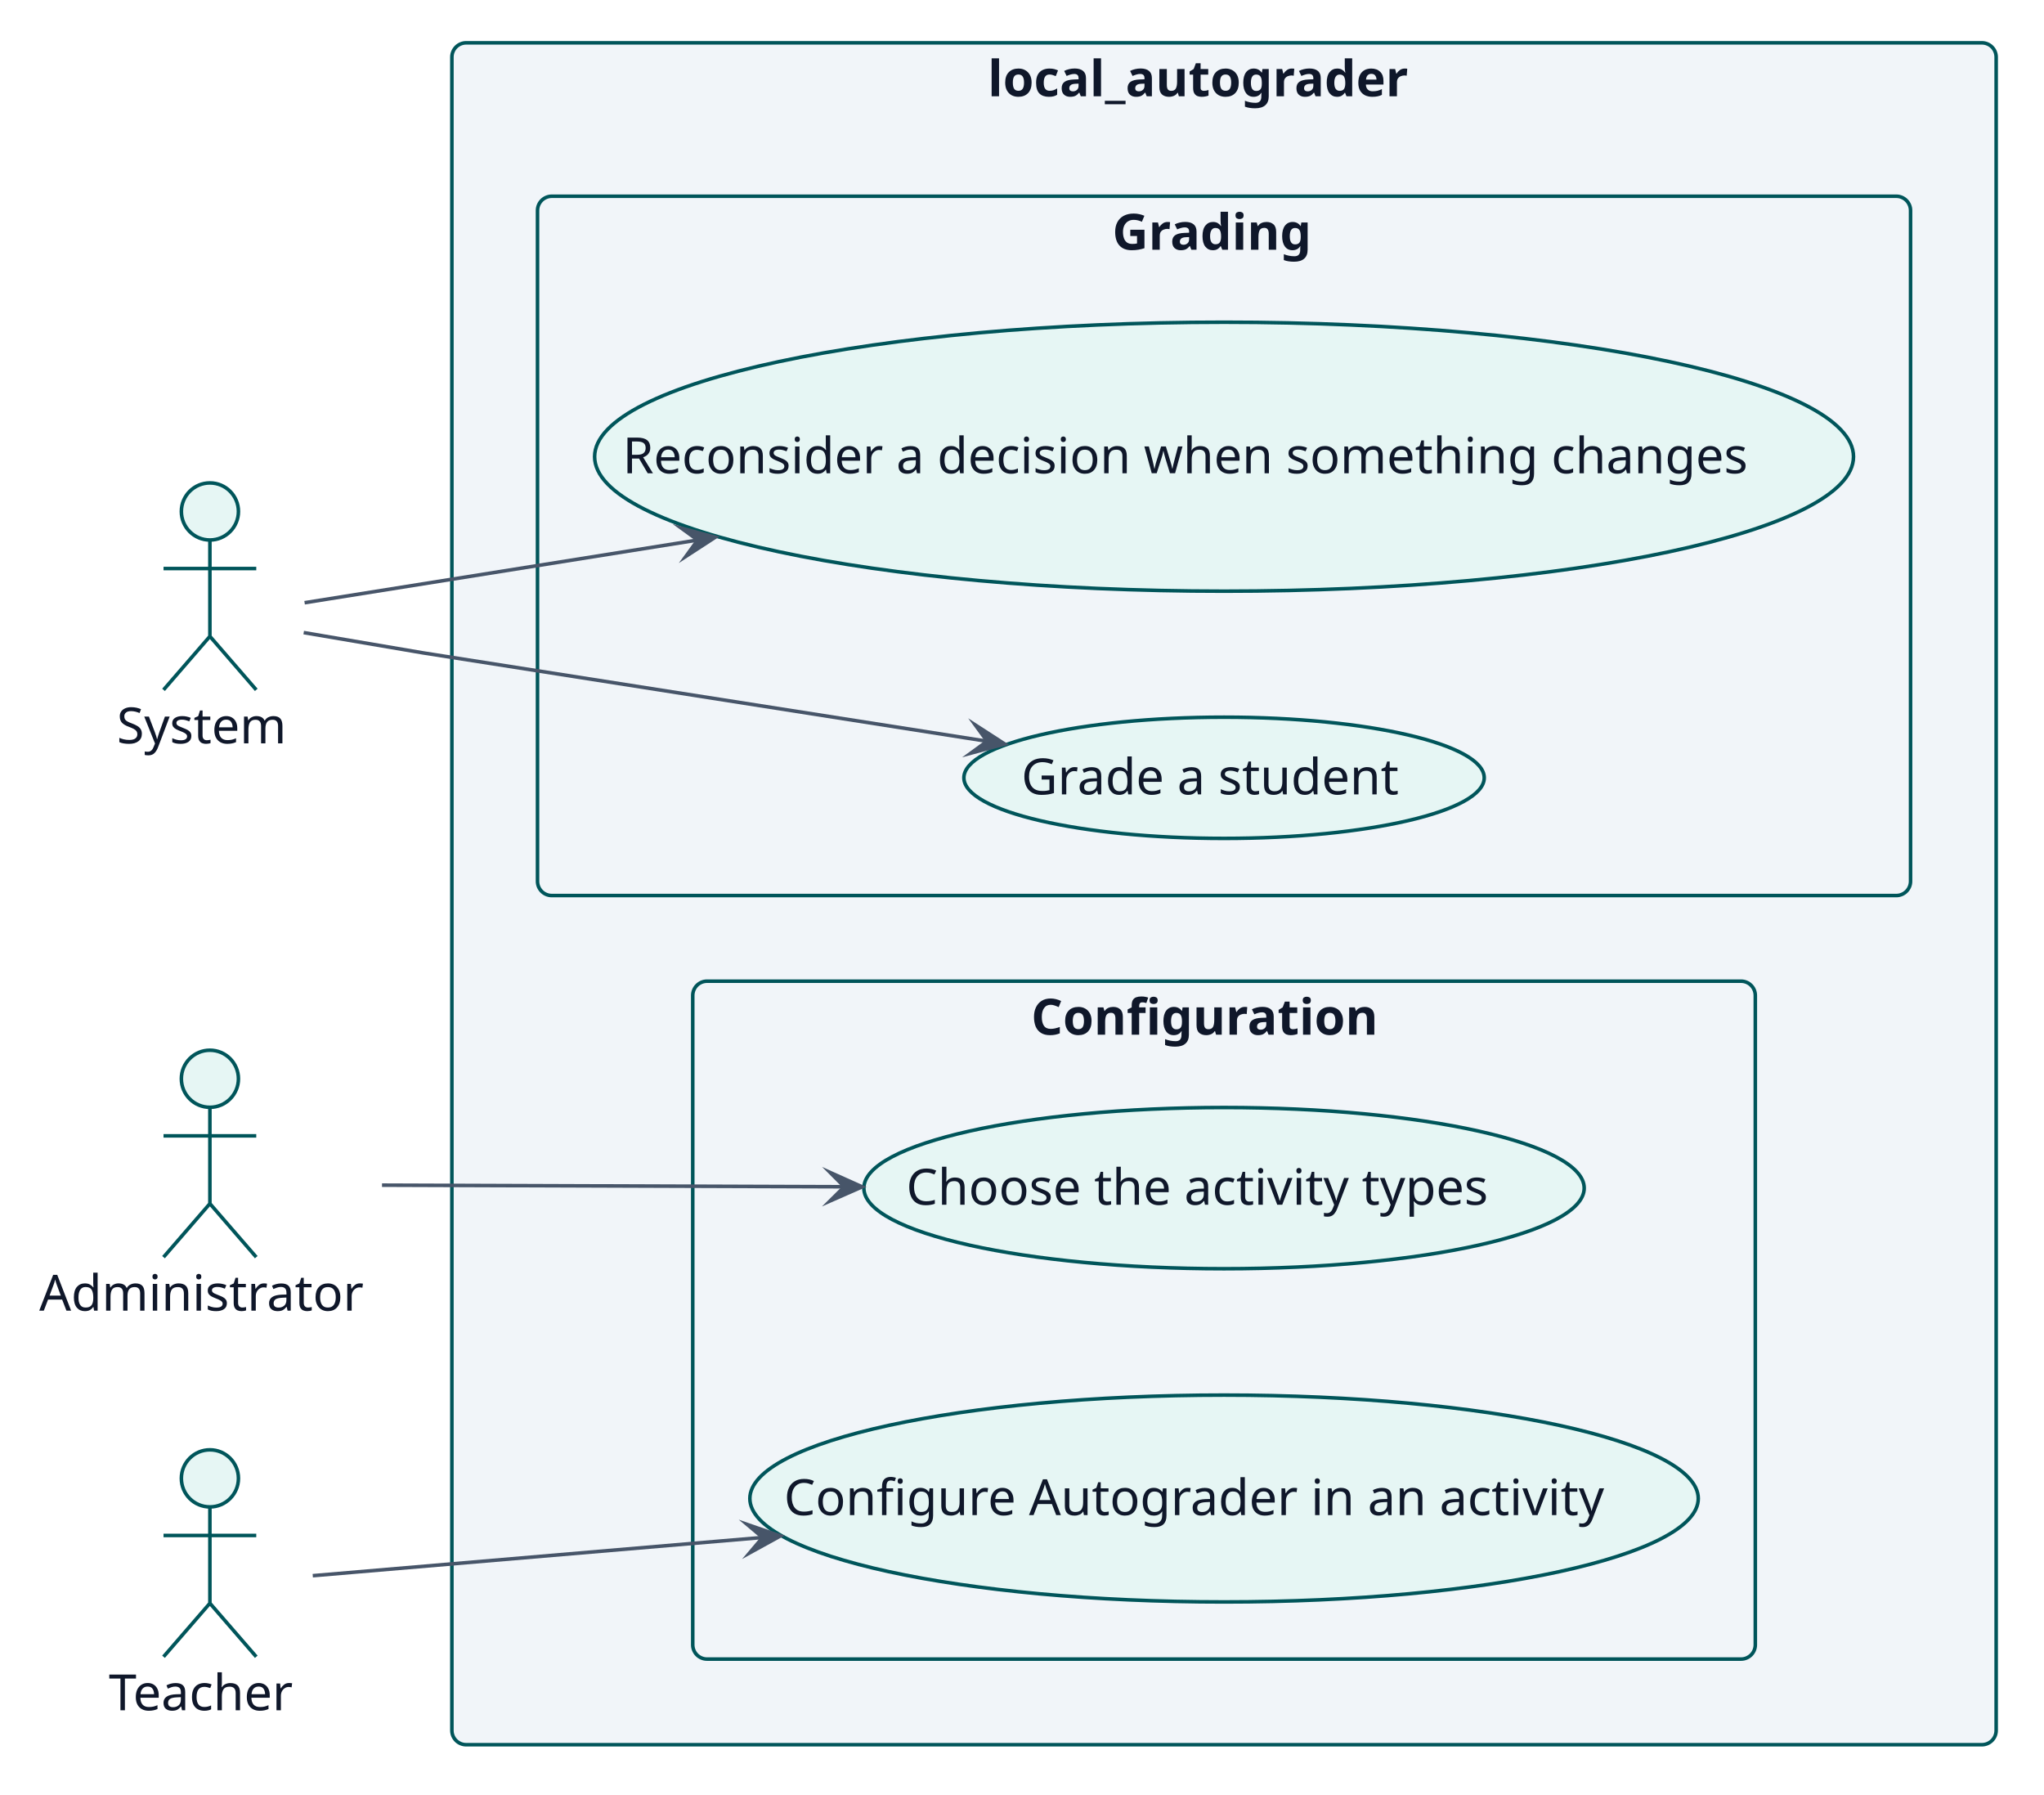
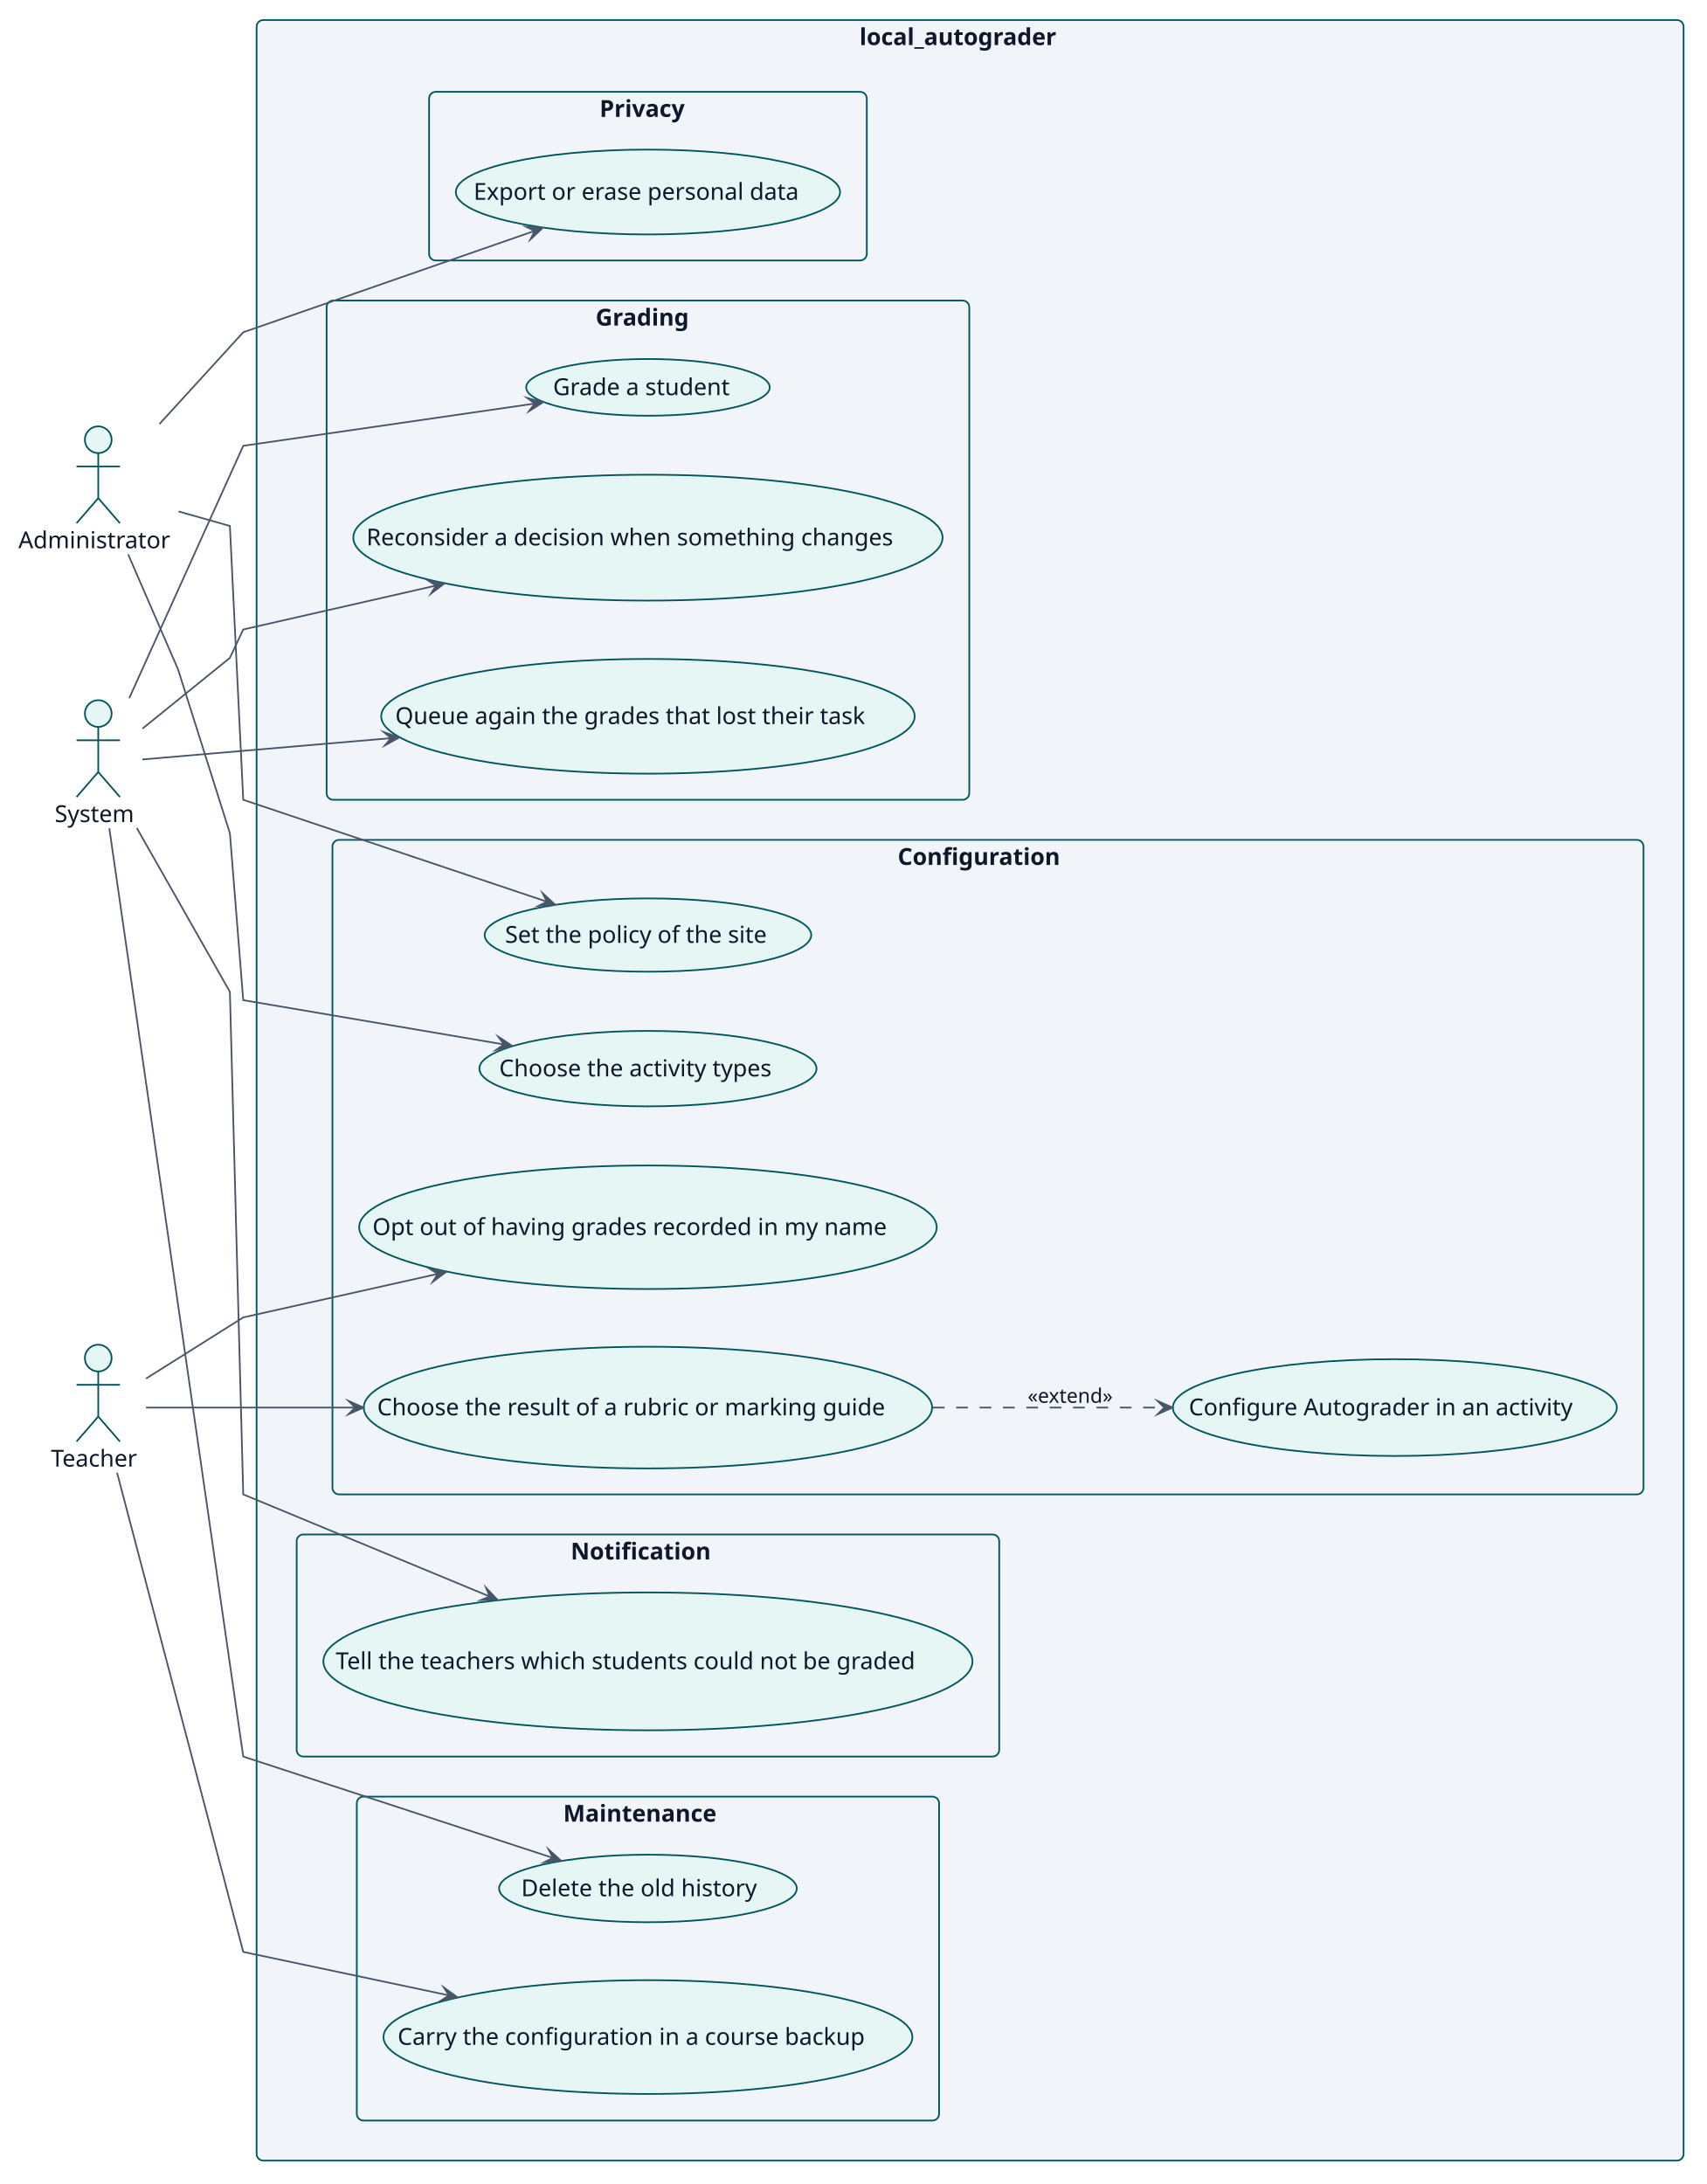
- <svg xmlns="http://www.w3.org/2000/svg" version="1.1" data-diagram-type="DESCRIPTION" style="width:573px;height:503px;background:#FFFFFF;" width="573px" height="503px" viewBox="0 0 573 503" zoomAndPan="magnify" preserveAspectRatio="none" contentStyleType="text/css">
+ <svg xmlns="http://www.w3.org/2000/svg" version="1.1" data-diagram-type="DESCRIPTION" style="width:1022px;height:1308px;background:#FFFFFF;" width="1022px" height="1308px" viewBox="0 0 1022 1308" zoomAndPan="magnify" preserveAspectRatio="none" contentStyleType="text/css">
  <defs />
  <g font-family="sans-serif" lengthAdjust="spacing">
    <g class="cluster" data-qualified-name="local_autograder" id="ent0004" data-source-line="113">
-       <rect x="126.68" y="12" width="432.91" height="477" fill="#F1F5F9" style="stroke:#00555A;stroke-width:1;" rx="4" ry="4" />
-       <text x="276.895" y="26.995" fill="#0F172A" font-size="14" textLength="132.48" font-weight="700" font-family="IBM Plex Sans">local_autograder</text>
+       <rect x="153.68" y="12" width="854.63" height="1282" fill="#F1F5F9" style="stroke:#00555A;stroke-width:1;" rx="4" ry="4" />
+       <text x="514.755" y="26.995" fill="#0F172A" font-size="14" textLength="132.48" font-weight="700" font-family="IBM Plex Sans">local_autograder</text>
    </g>
    <g class="cluster" data-qualified-name="local_autograder.Configuration" id="ent0005" data-source-line="114">
-       <rect x="194.2" y="275" width="297.87" height="190" fill="#F1F5F9" style="stroke:#00555A;stroke-width:1;" rx="4" ry="4" />
-       <text x="289.052" y="289.995" fill="#0F172A" font-size="14" textLength="108.165" font-weight="700" font-family="IBM Plex Sans">Configuration</text>
+       <rect x="199.11" y="503" width="785.2" height="392" fill="#F1F5F9" style="stroke:#00555A;stroke-width:1;" rx="4" ry="4" />
+       <text x="537.627" y="517.995" fill="#0F172A" font-size="14" textLength="108.165" font-weight="700" font-family="IBM Plex Sans">Configuration</text>
    </g>
-     <g class="cluster" data-qualified-name="local_autograder.Grading" id="ent0008" data-source-line="118">
-       <rect x="150.68" y="55" width="384.91" height="196" fill="#F1F5F9" style="stroke:#00555A;stroke-width:1;" rx="4" ry="4" />
-       <text x="311.809" y="69.995" fill="#0F172A" font-size="14" textLength="62.651" font-weight="700" font-family="IBM Plex Sans">Grading</text>
+     <g class="cluster" data-qualified-name="local_autograder.Grading" id="ent0011" data-source-line="121">
+       <rect x="195.61" y="180" width="384.9" height="299" fill="#F1F5F9" style="stroke:#00555A;stroke-width:1;" rx="4" ry="4" />
+       <text x="356.734" y="194.995" fill="#0F172A" font-size="14" textLength="62.651" font-weight="700" font-family="IBM Plex Sans">Grading</text>
+     </g>
+     <g class="cluster" data-qualified-name="local_autograder.Notification" id="ent0015" data-source-line="126">
+       <rect x="177.68" y="919" width="420.76" height="133" fill="#F1F5F9" style="stroke:#00555A;stroke-width:1;" rx="4" ry="4" />
+       <text x="341.791" y="933.995" fill="#0F172A" font-size="14" textLength="92.538" font-weight="700" font-family="IBM Plex Sans">Notification</text>
+     </g>
+     <g class="cluster" data-qualified-name="local_autograder.Maintenance" id="ent0017" data-source-line="129">
+       <rect x="213.69" y="1076" width="348.74" height="194" fill="#F1F5F9" style="stroke:#00555A;stroke-width:1;" rx="4" ry="4" />
+       <text x="337.307" y="1090.995" fill="#0F172A" font-size="14" textLength="101.507" font-weight="700" font-family="IBM Plex Sans">Maintenance</text>
+     </g>
+     <g class="cluster" data-qualified-name="local_autograder.Privacy" id="ent0020" data-source-line="133">
+       <rect x="256.99" y="55" width="262.14" height="101" fill="#F1F5F9" style="stroke:#00555A;stroke-width:1;" rx="4" ry="4" />
+       <text x="359.079" y="69.995" fill="#0F172A" font-size="14" textLength="57.962" font-weight="700" font-family="IBM Plex Sans">Privacy</text>
    </g>
    <g class="entity" data-qualified-name="local_autograder.Configuration.UC_configureAutograder" id="ent0006" data-source-line="115">
-       <ellipse cx="343.145" cy="419.997" rx="132.935" ry="28.987" fill="#E6F6F4" style="stroke:#00555A;stroke-width:1;" />
-       <text x="219.763" y="424.645" fill="#0F172A" font-size="14" textLength="246.764" font-family="IBM Plex Sans">Configure Autograder in an activity</text>
+       <ellipse cx="835.375" cy="842.997" rx="132.935" ry="28.987" fill="#E6F6F4" style="stroke:#00555A;stroke-width:1;" />
+       <text x="711.993" y="847.645" fill="#0F172A" font-size="14" textLength="246.764" font-family="IBM Plex Sans">Configure Autograder in an activity</text>
    </g>
    <g class="entity" data-qualified-name="local_autograder.Configuration.UC_chooseActivityTypes" id="ent0007" data-source-line="116">
-       <ellipse cx="343.137" cy="333.003" rx="100.967" ry="22.593" fill="#E6F6F4" style="stroke:#00555A;stroke-width:1;" />
-       <text x="254.044" y="337.652" fill="#0F172A" font-size="14" textLength="178.186" font-family="IBM Plex Sans">Choose the activity types</text>
+       <ellipse cx="388.057" cy="640.003" rx="100.967" ry="22.593" fill="#E6F6F4" style="stroke:#00555A;stroke-width:1;" />
+       <text x="298.964" y="644.652" fill="#0F172A" font-size="14" textLength="178.186" font-family="IBM Plex Sans">Choose the activity types</text>
    </g>
-     <g class="entity" data-qualified-name="local_autograder.Grading.UC_gradeStudent" id="ent0009" data-source-line="119">
-       <ellipse cx="343.144" cy="217.997" rx="72.934" ry="16.987" fill="#E6F6F4" style="stroke:#00555A;stroke-width:1;" />
-       <text x="286.303" y="222.645" fill="#0F172A" font-size="14" textLength="113.682" font-family="IBM Plex Sans">Grade a student</text>
+     <g class="entity" data-qualified-name="local_autograder.Configuration.UC_chooseAdvancedGrade" id="ent0008" data-source-line="117">
+       <ellipse cx="388.055" cy="842.999" rx="170.195" ry="36.439" fill="#E6F6F4" style="stroke:#00555A;stroke-width:1;" />
+       <text x="225.9" y="847.647" fill="#0F172A" font-size="14" textLength="324.311" font-family="IBM Plex Sans">Choose the result of a rubric or marking guide</text>
    </g>
-     <g class="entity" data-qualified-name="local_autograder.Grading.UC_reconsiderDecision" id="ent0010" data-source-line="120">
-       <ellipse cx="343.144" cy="128.001" rx="176.454" ry="37.691" fill="#E6F6F4" style="stroke:#00555A;stroke-width:1;" />
-       <text x="174.543" y="132.649" fill="#0F172A" font-size="14" textLength="337.203" font-family="IBM Plex Sans">Reconsider a decision when something changes</text>
+     <g class="entity" data-qualified-name="local_autograder.Configuration.UC_optOutOfGrading" id="ent0009" data-source-line="118">
+       <ellipse cx="388.058" cy="735" rx="172.948" ry="36.99" fill="#E6F6F4" style="stroke:#00555A;stroke-width:1;" />
+       <text x="223.066" y="739.648" fill="#0F172A" font-size="14" textLength="329.984" font-family="IBM Plex Sans">Opt out of having grades recorded in my name</text>
+     </g>
+     <g class="entity" data-qualified-name="local_autograder.Configuration.UC_setSitePolicy" id="ent0010" data-source-line="119">
+       <ellipse cx="388.065" cy="559.999" rx="97.795" ry="21.959" fill="#E6F6F4" style="stroke:#00555A;stroke-width:1;" />
+       <text x="302.472" y="564.647" fill="#0F172A" font-size="14" textLength="171.186" font-family="IBM Plex Sans">Set the policy of the site</text>
+     </g>
+     <g class="entity" data-qualified-name="local_autograder.Grading.UC_gradeStudent" id="ent0012" data-source-line="122">
+       <ellipse cx="388.064" cy="231.997" rx="72.934" ry="16.987" fill="#E6F6F4" style="stroke:#00555A;stroke-width:1;" />
+       <text x="331.223" y="236.645" fill="#0F172A" font-size="14" textLength="113.682" font-family="IBM Plex Sans">Grade a student</text>
+     </g>
+     <g class="entity" data-qualified-name="local_autograder.Grading.UC_reconsiderDecision" id="ent0013" data-source-line="123">
+       <ellipse cx="388.064" cy="322.001" rx="176.454" ry="37.691" fill="#E6F6F4" style="stroke:#00555A;stroke-width:1;" />
+       <text x="219.463" y="326.649" fill="#0F172A" font-size="14" textLength="337.203" font-family="IBM Plex Sans">Reconsider a decision when something changes</text>
+     </g>
+     <g class="entity" data-qualified-name="local_autograder.Grading.UC_requeueLostGrades" id="ent0014" data-source-line="124">
+       <ellipse cx="388.059" cy="428.998" rx="159.739" ry="34.348" fill="#E6F6F4" style="stroke:#00555A;stroke-width:1;" />
+       <text x="236.708" y="433.646" fill="#0F172A" font-size="14" textLength="302.702" font-family="IBM Plex Sans">Queue again the grades that lost their task</text>
+     </g>
+     <g class="entity" data-qualified-name="local_autograder.Notification.UC_notifyFailures" id="ent0016" data-source-line="127">
+       <ellipse cx="388.057" cy="994.995" rx="194.377" ry="41.275" fill="#E6F6F4" style="stroke:#00555A;stroke-width:1;" />
+       <text x="201.067" y="999.644" fill="#0F172A" font-size="14" textLength="373.98" font-family="IBM Plex Sans">Tell the teachers which students could not be graded</text>
+     </g>
+     <g class="entity" data-qualified-name="local_autograder.Maintenance.UC_purgeHistory" id="ent0018" data-source-line="130">
+       <ellipse cx="388.062" cy="1131" rx="89.152" ry="20.23" fill="#E6F6F4" style="stroke:#00555A;stroke-width:1;" />
+       <text x="312.153" y="1135.649" fill="#0F172A" font-size="14" textLength="151.819" font-family="IBM Plex Sans">Delete the old history</text>
+     </g>
+     <g class="entity" data-qualified-name="local_autograder.Maintenance.UC_carryConfigurationInBackup" id="ent0019" data-source-line="131">
+       <ellipse cx="388.06" cy="1220.004" rx="158.37" ry="34.074" fill="#E6F6F4" style="stroke:#00555A;stroke-width:1;" />
+       <text x="238.127" y="1224.652" fill="#0F172A" font-size="14" textLength="299.865" font-family="IBM Plex Sans">Carry the configuration in a course backup</text>
+     </g>
+     <g class="entity" data-qualified-name="local_autograder.Privacy.UC_managePersonalData" id="ent0021" data-source-line="134">
+       <ellipse cx="388.057" cy="115.003" rx="115.067" ry="25.413" fill="#E6F6F4" style="stroke:#00555A;stroke-width:1;" />
+       <text x="283.658" y="119.652" fill="#0F172A" font-size="14" textLength="208.797" font-family="IBM Plex Sans">Export or erase personal data</text>
    </g>
    <g class="entity" data-qualified-name="A_Administrator" id="ent0001" data-source-line="109">
-       <ellipse cx="58.841" cy="302.35" rx="8" ry="8" fill="#E6F6F4" style="stroke:#00555A;stroke-width:1;" />
-       <path d="M58.841,310.35 L58.841,337.35 M45.841,318.35 L71.841,318.35 M58.841,337.35 L45.841,352.35 M58.841,337.35 L71.841,352.35" style="stroke:#00555A;stroke-width:1;" fill="none" />
-       <text x="11" y="367.345" fill="#0F172A" font-size="14" textLength="95.683" font-family="IBM Plex Sans">Administrator</text>
+       <ellipse cx="58.841" cy="263.35" rx="8" ry="8" fill="#E6F6F4" style="stroke:#00555A;stroke-width:1;" />
+       <path d="M58.841,271.35 L58.841,298.35 M45.841,279.35 L71.841,279.35 M58.841,298.35 L45.841,313.35 M58.841,298.35 L71.841,313.35" style="stroke:#00555A;stroke-width:1;" fill="none" />
+       <text x="11" y="328.345" fill="#0F172A" font-size="14" textLength="95.683" font-family="IBM Plex Sans">Administrator</text>
    </g>
    <g class="entity" data-qualified-name="A_System" id="ent0002" data-source-line="110">
-       <ellipse cx="58.843" cy="143.35" rx="8" ry="8" fill="#E6F6F4" style="stroke:#00555A;stroke-width:1;" />
-       <path d="M58.843,151.35 L58.843,178.35 M45.843,159.35 L71.843,159.35 M58.843,178.35 L45.843,193.35 M58.843,178.35 L71.843,193.35" style="stroke:#00555A;stroke-width:1;" fill="none" />
-       <text x="32.74" y="208.345" fill="#0F172A" font-size="14" textLength="52.206" font-family="IBM Plex Sans">System</text>
+       <ellipse cx="58.843" cy="427.35" rx="8" ry="8" fill="#E6F6F4" style="stroke:#00555A;stroke-width:1;" />
+       <path d="M58.843,435.35 L58.843,462.35 M45.843,443.35 L71.843,443.35 M58.843,462.35 L45.843,477.35 M58.843,462.35 L71.843,477.35" style="stroke:#00555A;stroke-width:1;" fill="none" />
+       <text x="32.74" y="492.345" fill="#0F172A" font-size="14" textLength="52.206" font-family="IBM Plex Sans">System</text>
    </g>
    <g class="entity" data-qualified-name="A_Teacher" id="ent0003" data-source-line="111">
-       <ellipse cx="58.842" cy="414.35" rx="8" ry="8" fill="#E6F6F4" style="stroke:#00555A;stroke-width:1;" />
-       <path d="M58.842,422.35 L58.842,449.35 M45.842,430.35 L71.842,430.35 M58.842,449.35 L45.842,464.35 M58.842,449.35 L71.842,464.35" style="stroke:#00555A;stroke-width:1;" fill="none" />
-       <text x="30.5" y="479.345" fill="#0F172A" font-size="14" textLength="56.684" font-family="IBM Plex Sans">Teacher</text>
+       <ellipse cx="58.842" cy="813.35" rx="8" ry="8" fill="#E6F6F4" style="stroke:#00555A;stroke-width:1;" />
+       <path d="M58.842,821.35 L58.842,848.35 M45.842,829.35 L71.842,829.35 M58.842,848.35 L45.842,863.35 M58.842,848.35 L71.842,863.35" style="stroke:#00555A;stroke-width:1;" fill="none" />
+       <text x="30.5" y="878.345" fill="#0F172A" font-size="14" textLength="56.684" font-family="IBM Plex Sans">Teacher</text>
    </g>
-     <g class="link" data-entity-1="ent0003" data-entity-2="ent0006" id="lnk11" data-source-line="124" data-link-type="dependency">
-       <path d="M87.68,441.63 C118.42,439.02 165.048,435.053 213.788,430.913" style="stroke:#475569;stroke-width:1;" fill="none" id="A_Teacher-to-UC_configureAutograder" />
-       <polygon points="218.77,430.49,209.464,427.266,213.788,430.913,210.141,435.237,218.77,430.49" fill="#475569" style="stroke:#475569;stroke-width:1;stroke-linejoin:miter;stroke-miterlimit:10;" />
+     <g class="link" data-entity-1="ent0001" data-entity-2="ent0007" id="lnk22" data-source-line="138" data-link-type="dependency">
+       <path d="M76.75,331.99 C90.17,362.93 106.68,401 106.68,401 C106.68,401 137.68,499 137.68,499 C137.68,499 145.68,599 145.68,599 C145.68,599 231.541,613.582 301.751,625.512" style="stroke:#475569;stroke-width:1;" fill="none" id="A_Administrator-to-UC_chooseActivityTypes" />
+       <polygon points="306.68,626.35,298.477,620.899,301.751,625.512,297.137,628.786,306.68,626.35" fill="#475569" style="stroke:#475569;stroke-width:1;stroke-linejoin:miter;stroke-miterlimit:10;" />
    </g>
-     <g class="link" data-entity-1="ent0001" data-entity-2="ent0007" id="lnk12" data-source-line="125" data-link-type="dependency">
-       <path d="M107.09,332.17 C143.74,332.3 190.85,332.463 236.69,332.623" style="stroke:#475569;stroke-width:1;" fill="none" id="A_Administrator-to-UC_chooseActivityTypes" />
-       <polygon points="241.69,332.64,232.704,328.609,236.69,332.623,232.676,336.609,241.69,332.64" fill="#475569" style="stroke:#475569;stroke-width:1;stroke-linejoin:miter;stroke-miterlimit:10;" />
+     <g class="link" data-entity-1="ent0002" data-entity-2="ent0012" id="lnk23" data-source-line="139" data-link-type="dependency">
+       <path d="M77.42,418.09 C102.53,362.51 145.68,267 145.68,267 C145.68,267 248.752,252.058 320.262,241.688" style="stroke:#475569;stroke-width:1;" fill="none" id="A_System-to-UC_gradeStudent" />
+       <polygon points="325.21,240.97,315.729,238.303,320.262,241.688,316.877,246.22,325.21,240.97" fill="#475569" style="stroke:#475569;stroke-width:1;stroke-linejoin:miter;stroke-miterlimit:10;" />
    </g>
-     <g class="link" data-entity-1="ent0002" data-entity-2="ent0009" id="lnk13" data-source-line="126" data-link-type="dependency">
-       <path d="M85.14,177.3 C101.08,180.01 118.68,183 118.68,183 C118.68,183 210.55,197.386 276.73,207.756" style="stroke:#475569;stroke-width:1;" fill="none" id="A_System-to-UC_gradeStudent" />
-       <polygon points="281.67,208.53,273.398,203.185,276.73,207.756,272.159,211.089,281.67,208.53" fill="#475569" style="stroke:#475569;stroke-width:1;stroke-linejoin:miter;stroke-miterlimit:10;" />
+     <g class="link" data-entity-1="ent0002" data-entity-2="ent0013" id="lnk24" data-source-line="140" data-link-type="dependency">
+       <path d="M85.33,436.37 C108.03,418 137.68,394 137.68,394 C137.68,394 145.68,377 145.68,377 C145.68,377 200.915,364.411 261.145,350.691" style="stroke:#475569;stroke-width:1;" fill="none" id="A_System-to-UC_reconsiderDecision" />
+       <polygon points="266.02,349.58,256.356,347.679,261.145,350.691,258.133,355.479,266.02,349.58" fill="#475569" style="stroke:#475569;stroke-width:1;stroke-linejoin:miter;stroke-miterlimit:10;" />
    </g>
-     <g class="link" data-entity-1="ent0002" data-entity-2="ent0010" id="lnk14" data-source-line="127" data-link-type="dependency">
-       <path d="M85.39,168.93 C112.13,164.67 151.362,158.407 195.592,151.357" style="stroke:#475569;stroke-width:1;" fill="none" id="A_System-to-UC_reconsiderDecision" />
-       <polygon points="200.53,150.57,191.013,148.037,195.592,151.357,192.272,155.937,200.53,150.57" fill="#475569" style="stroke:#475569;stroke-width:1;stroke-linejoin:miter;stroke-miterlimit:10;" />
+     <g class="link" data-entity-1="ent0003" data-entity-2="ent0008" id="lnk25" data-source-line="141" data-link-type="dependency">
+       <path d="M87.46,843 C117.19,843 162.08,843 212.71,843" style="stroke:#475569;stroke-width:1;" fill="none" id="A_Teacher-to-UC_chooseAdvancedGrade" />
+       <polygon points="217.71,843,208.71,839,212.71,843,208.71,847,217.71,843" fill="#475569" style="stroke:#475569;stroke-width:1;stroke-linejoin:miter;stroke-miterlimit:10;" />
+     </g>
+     <g class="link" data-entity-1="ent0003" data-entity-2="ent0009" id="lnk26" data-source-line="142" data-link-type="dependency">
+       <path d="M87.47,825.62 C112.57,809.83 145.68,789 145.68,789 C145.68,789 201.621,776.481 262.201,762.931" style="stroke:#475569;stroke-width:1;" fill="none" id="A_Teacher-to-UC_optOutOfGrading" />
+       <polygon points="267.08,761.84,257.424,759.901,262.201,762.931,259.17,767.708,267.08,761.84" fill="#475569" style="stroke:#475569;stroke-width:1;stroke-linejoin:miter;stroke-miterlimit:10;" />
+     </g>
+     <g class="link" data-entity-1="ent0001" data-entity-2="ent0010" id="lnk27" data-source-line="143" data-link-type="dependency">
+       <path d="M106.92,306.31 C123.31,310.94 137.68,315 137.68,315 C137.68,315 145.68,479 145.68,479 C145.68,479 256.33,516.129 327.55,540.029" style="stroke:#475569;stroke-width:1;" fill="none" id="A_Administrator-to-UC_setSitePolicy" />
+       <polygon points="332.29,541.62,325.03,534.965,327.55,540.029,322.485,542.549,332.29,541.62" fill="#475569" style="stroke:#475569;stroke-width:1;stroke-linejoin:miter;stroke-miterlimit:10;" />
+     </g>
+     <g class="link" data-entity-1="ent0002" data-entity-2="ent0016" id="lnk28" data-source-line="144" data-link-type="dependency">
+       <path d="M81.94,495.89 C104.95,536.4 137.68,594 137.68,594 C137.68,594 145.68,895 145.68,895 C145.68,895 224.491,927.646 293.251,956.136" style="stroke:#475569;stroke-width:1;" fill="none" id="A_System-to-UC_notifyFailures" />
+       <polygon points="297.87,958.05,291.087,950.91,293.251,956.136,288.024,958.3,297.87,958.05" fill="#475569" style="stroke:#475569;stroke-width:1;stroke-linejoin:miter;stroke-miterlimit:10;" />
+     </g>
+     <g class="link" data-entity-1="ent0002" data-entity-2="ent0014" id="lnk29" data-source-line="145" data-link-type="dependency">
+       <path d="M85.25,454.83 C118.73,451.96 175.318,447.116 234.158,442.086" style="stroke:#475569;stroke-width:1;" fill="none" id="A_System-to-UC_requeueLostGrades" />
+       <polygon points="239.14,441.66,229.832,438.441,234.158,442.086,230.513,446.412,239.14,441.66" fill="#475569" style="stroke:#475569;stroke-width:1;stroke-linejoin:miter;stroke-miterlimit:10;" />
+     </g>
+     <g class="link" data-entity-1="ent0002" data-entity-2="ent0018" id="lnk30" data-source-line="146" data-link-type="dependency">
+       <path d="M65.47,496.04 C84.57,628.41 145.68,1052 145.68,1052 C145.68,1052 260.268,1089.505 331.118,1112.695" style="stroke:#475569;stroke-width:1;" fill="none" id="A_System-to-UC_purgeHistory" />
+       <polygon points="335.87,1114.25,328.561,1107.649,331.118,1112.695,326.072,1115.252,335.87,1114.25" fill="#475569" style="stroke:#475569;stroke-width:1;stroke-linejoin:miter;stroke-miterlimit:10;" />
+     </g>
+     <g class="link" data-entity-1="ent0003" data-entity-2="ent0019" id="lnk31" data-source-line="147" data-link-type="dependency">
+       <path d="M70.11,882 C92.9,968.53 145.68,1169 145.68,1169 C145.68,1169 206.188,1181.786 268.898,1195.036" style="stroke:#475569;stroke-width:1;" fill="none" id="A_Teacher-to-UC_carryConfigurationInBackup" />
+       <polygon points="273.79,1196.07,265.811,1190.296,268.898,1195.036,264.158,1198.123,273.79,1196.07" fill="#475569" style="stroke:#475569;stroke-width:1;stroke-linejoin:miter;stroke-miterlimit:10;" />
+     </g>
+     <g class="link" data-entity-1="ent0001" data-entity-2="ent0021" id="lnk32" data-source-line="148" data-link-type="dependency">
+       <path d="M95.5,253.95 C119.08,228.13 145.68,199 145.68,199 C145.68,199 248.658,163.163 320.178,138.273" style="stroke:#475569;stroke-width:1;" fill="none" id="A_Administrator-to-UC_managePersonalData" />
+       <polygon points="324.9,136.63,315.085,135.81,320.178,138.273,317.715,143.366,324.9,136.63" fill="#475569" style="stroke:#475569;stroke-width:1;stroke-linejoin:miter;stroke-miterlimit:10;" />
+     </g>
+     <g class="link" data-entity-1="ent0008" data-entity-2="ent0006" id="lnk33" data-source-line="149" data-link-type="dependency">
+       <path d="M558.68,843 C606.24,843 652.23,843 697.26,843" style="stroke:#475569;stroke-width:1;stroke-dasharray:7,7;" fill="none" id="UC_chooseAdvancedGrade-to-UC_configureAutograder" />
+       <polygon points="702.26,843,693.26,839,697.26,843,693.26,847,702.26,843" fill="#475569" style="stroke:#475569;stroke-width:1;stroke-linejoin:miter;stroke-miterlimit:10;" />
+       <text x="615.44" y="840.139" fill="#0F172A" font-size="12" textLength="56.479" font-family="IBM Plex Sans">«extend»</text>
    </g>
  </g>
</svg>
